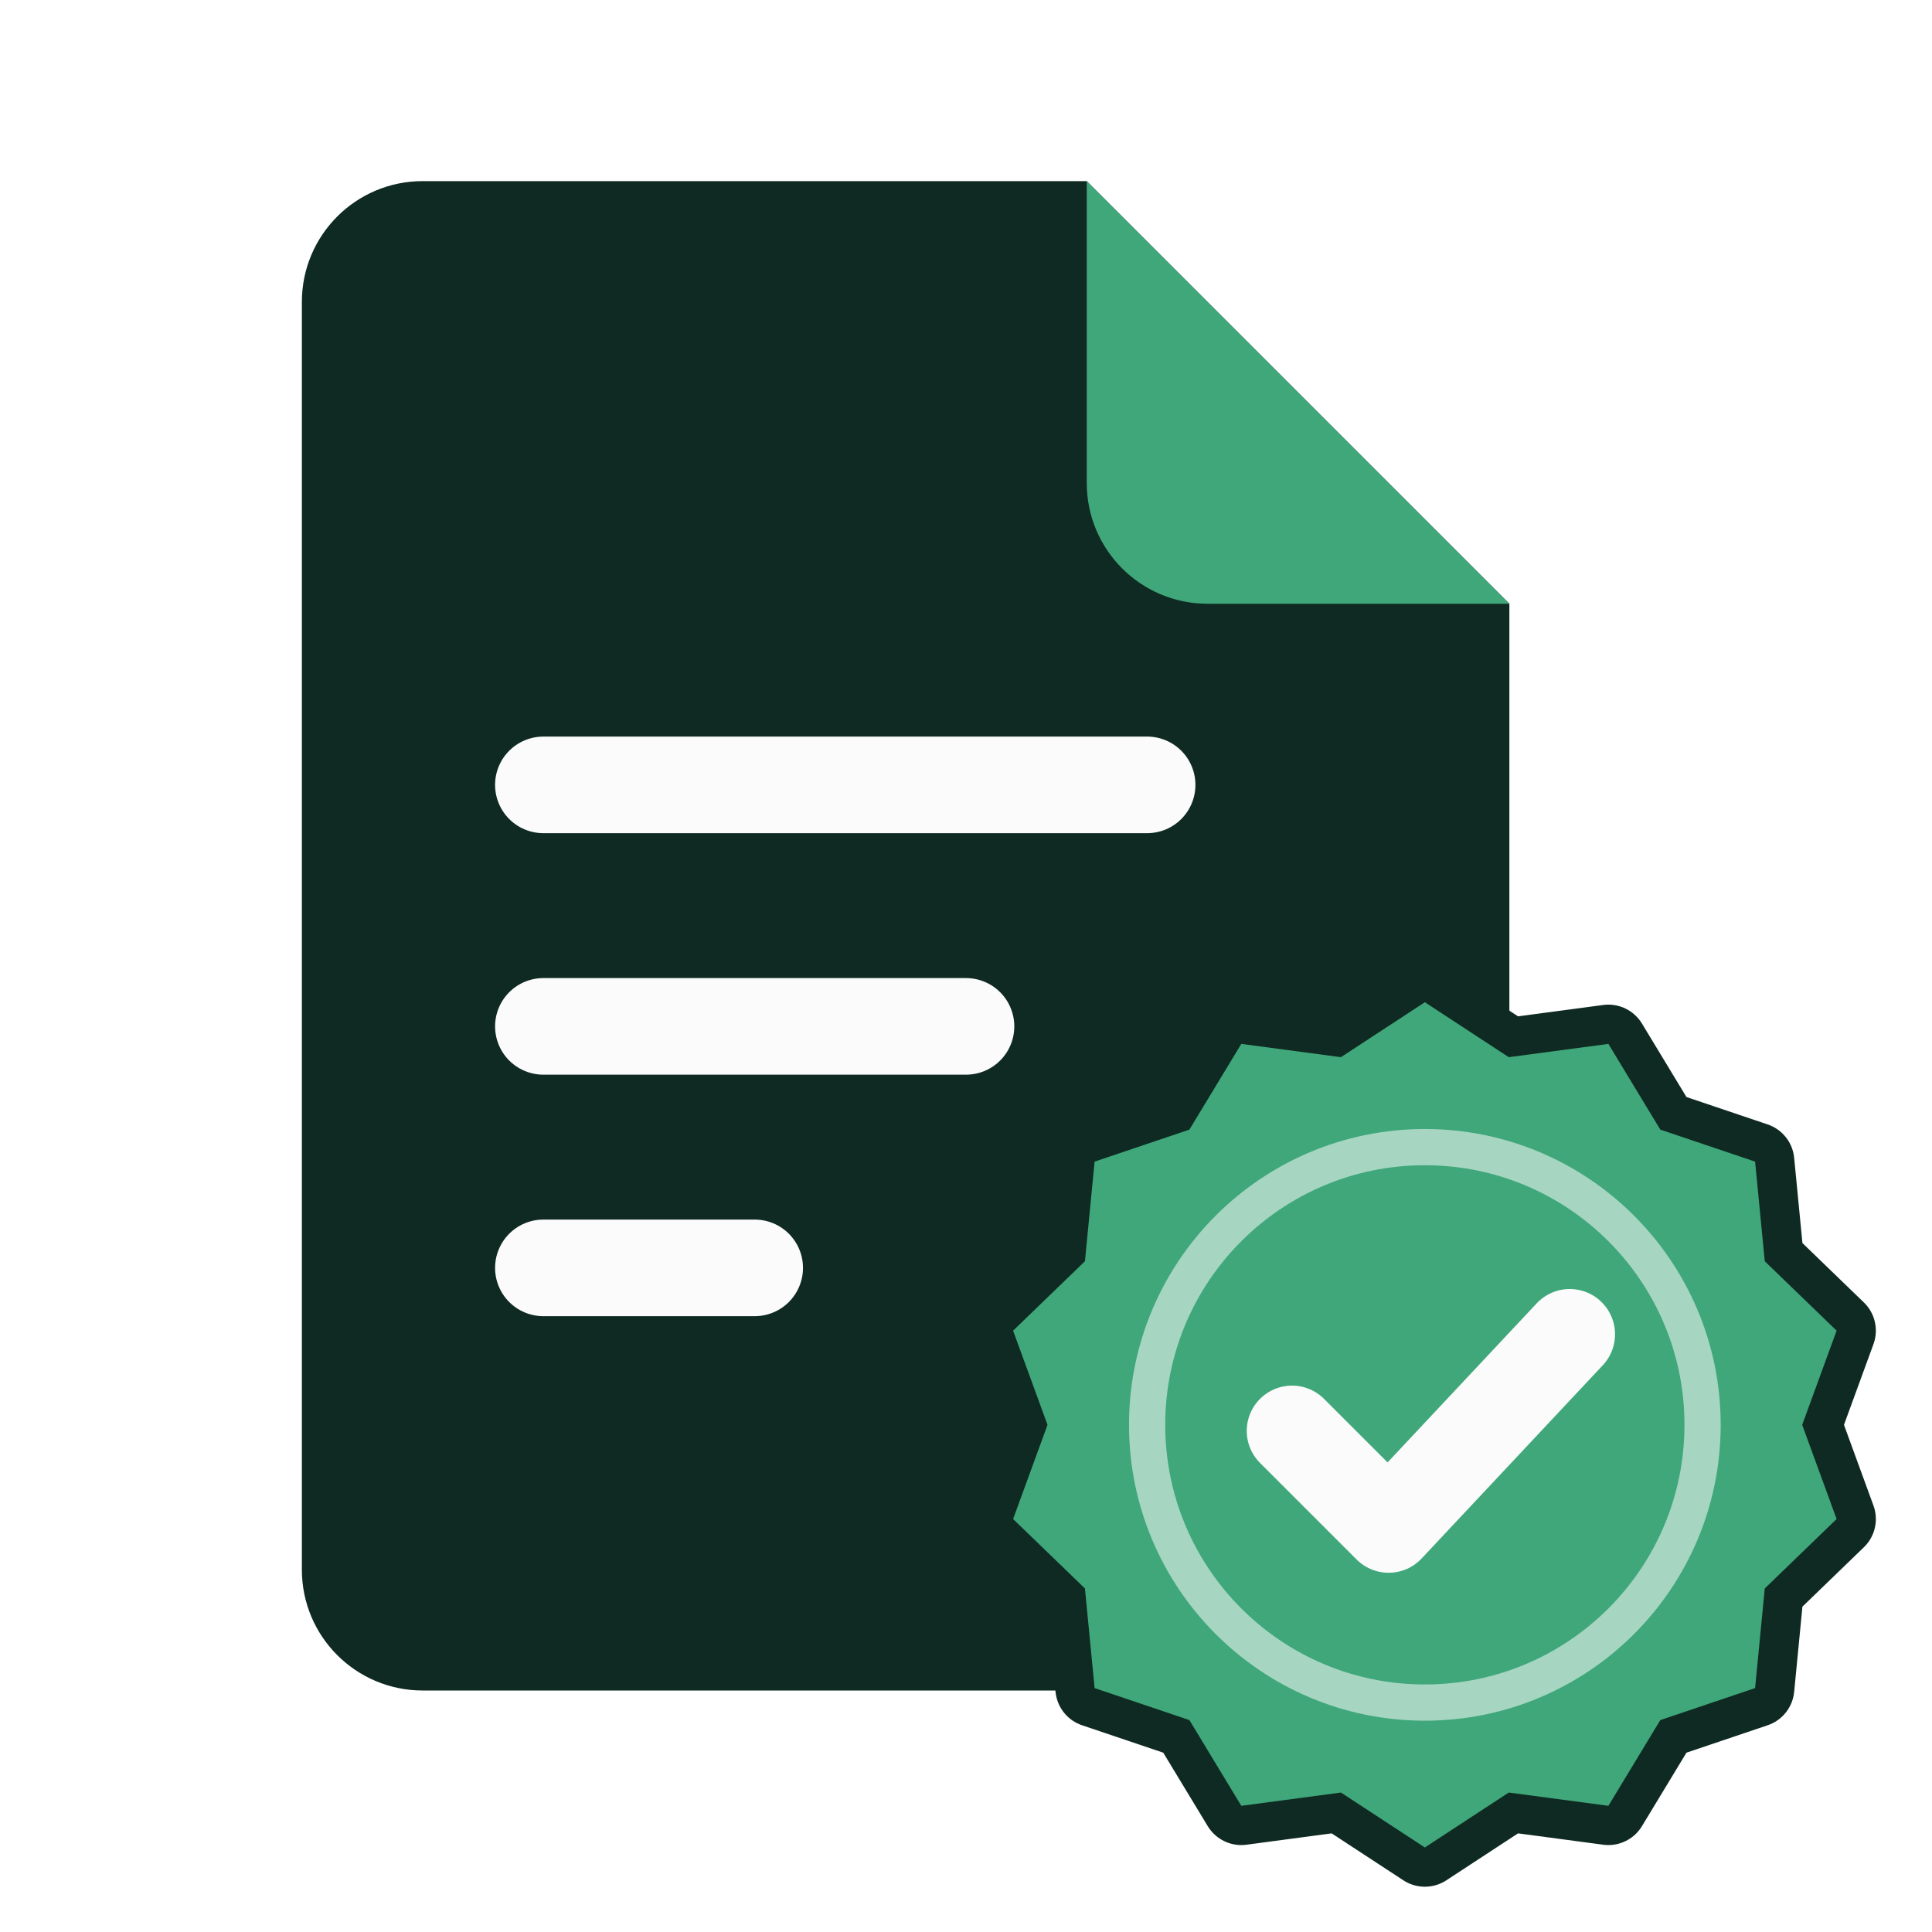
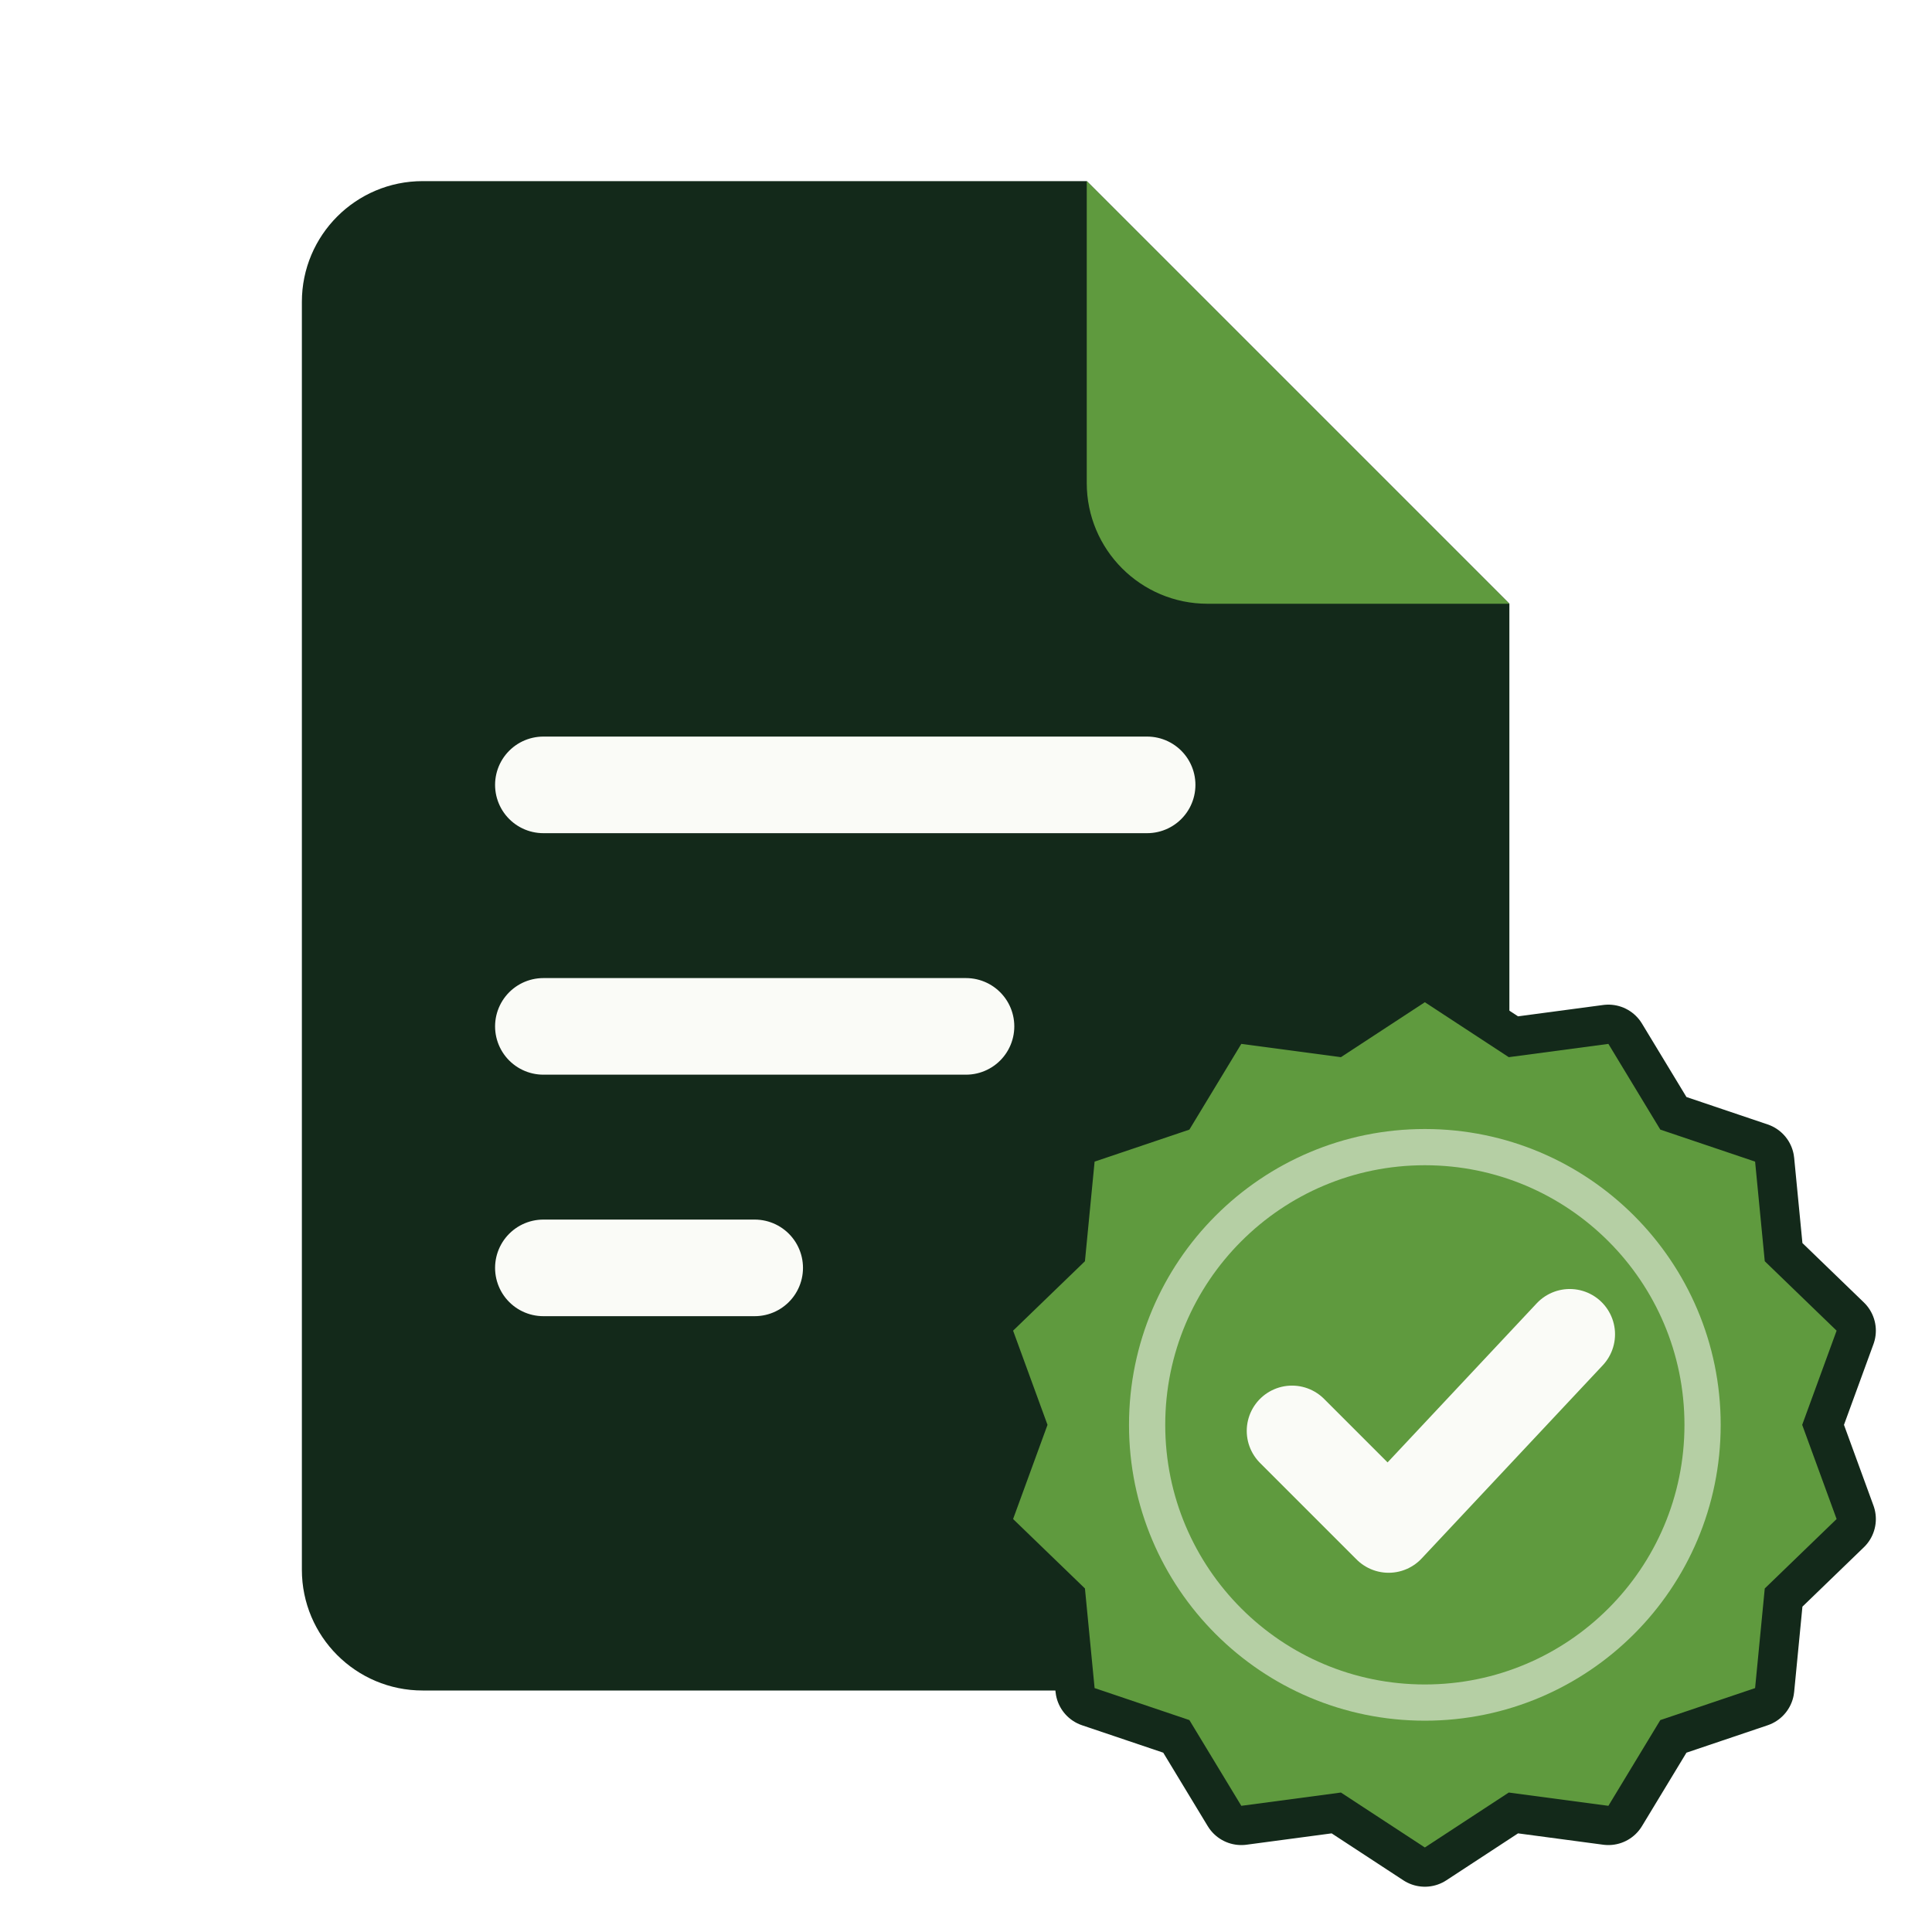
<svg xmlns="http://www.w3.org/2000/svg" viewBox="0 0 32 32">
-   <style>.sheet{fill:#0F2A22}.mint{fill:#3FA77A}.line{stroke:#FAFBFA}.seal{fill:#3FA77A;stroke:#0F2A22}.ring,.check{stroke:#FAFBFA}@media (prefers-color-scheme:dark){.sheet{fill:#F2F6F3}.mint{fill:#3FA77A}.line{stroke:#0F2A22}.seal{fill:#3FA77A;stroke:#0B1F19}.ring,.check{stroke:#0B1F19}}</style>
+   <style>.sheet{fill:#13291A}.mint{fill:#5F9A3E}.line{stroke:#FAFBF7}.seal{fill:#5F9A3E;stroke:#13291A}.ring,.check{stroke:#FAFBF7}@media (prefers-color-scheme:dark){.sheet{fill:#F3F6EE}.mint{fill:#5F9A3E}.line{stroke:#13291A}.seal{fill:#5F9A3E;stroke:#0E2214}.ring,.check{stroke:#0E2214}}</style>
  <path class="sheet" d="M7 3H18L25 10V26A2 2 0 0 1 23 28H7A2 2 0 0 1 5 26V5A2 2 0 0 1 7 3Z" />
  <path class="mint" d="M18 3V8A2 2 0 0 0 20 10H25Z" />
  <path class="line" d="M9 13H19M9 17H16M9 21H12.5" stroke-width="1.6" stroke-linecap="round" fill="none" />
  <path class="seal" d="M23.60 16.60L24.99 17.51L26.64 17.29L27.50 18.71L29.07 19.24L29.23 20.89L30.42 22.04L29.85 23.60L30.42 25.16L29.23 26.31L29.07 27.96L27.50 28.49L26.64 29.91L24.99 29.69L23.60 30.60L22.21 29.69L20.56 29.91L19.70 28.49L18.13 27.96L17.97 26.31L16.78 25.16L17.35 23.60L16.78 22.04L17.97 20.89L18.13 19.24L19.70 18.71L20.56 17.29L22.21 17.51Z" stroke-width="1.3" stroke-linejoin="round" paint-order="stroke" />
  <circle class="ring" cx="23.6" cy="23.6" r="4.6" fill="none" stroke-opacity=".55" stroke-width=".6" />
  <path class="check" d="M21.4 23.7L23 25.3L26 22.1" fill="none" stroke-width="1.5" stroke-linecap="round" stroke-linejoin="round" />
</svg>
